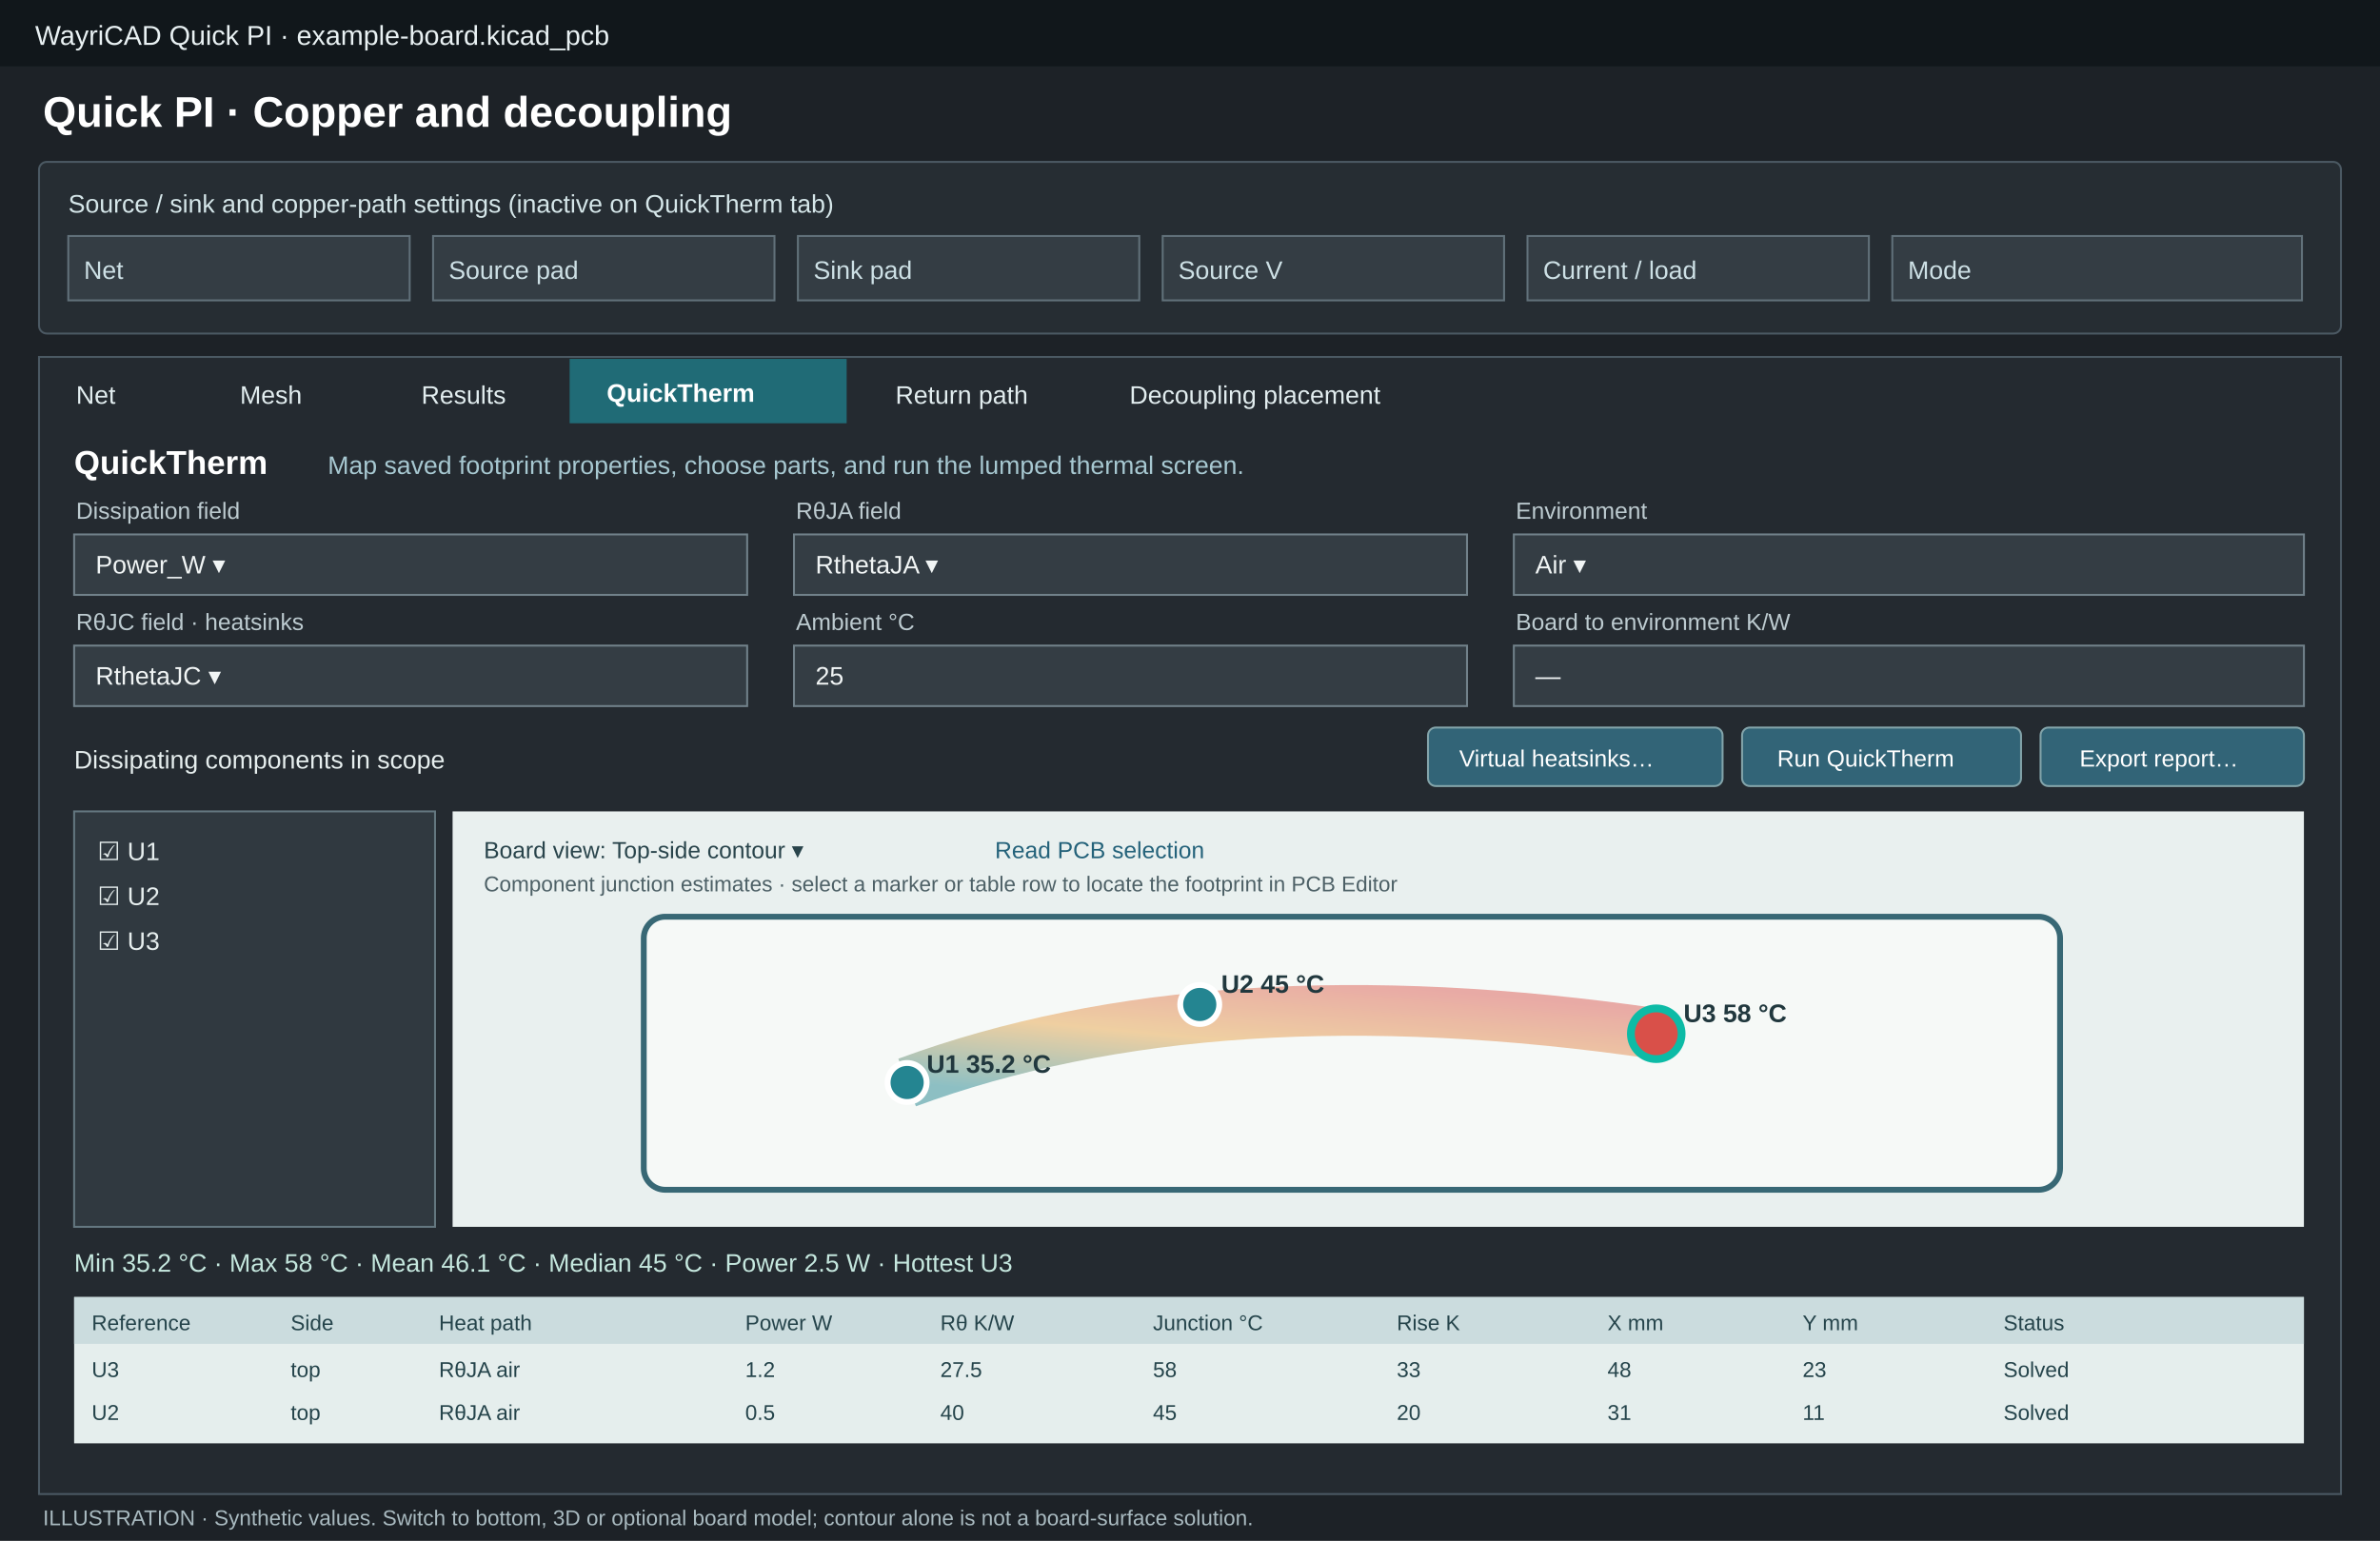
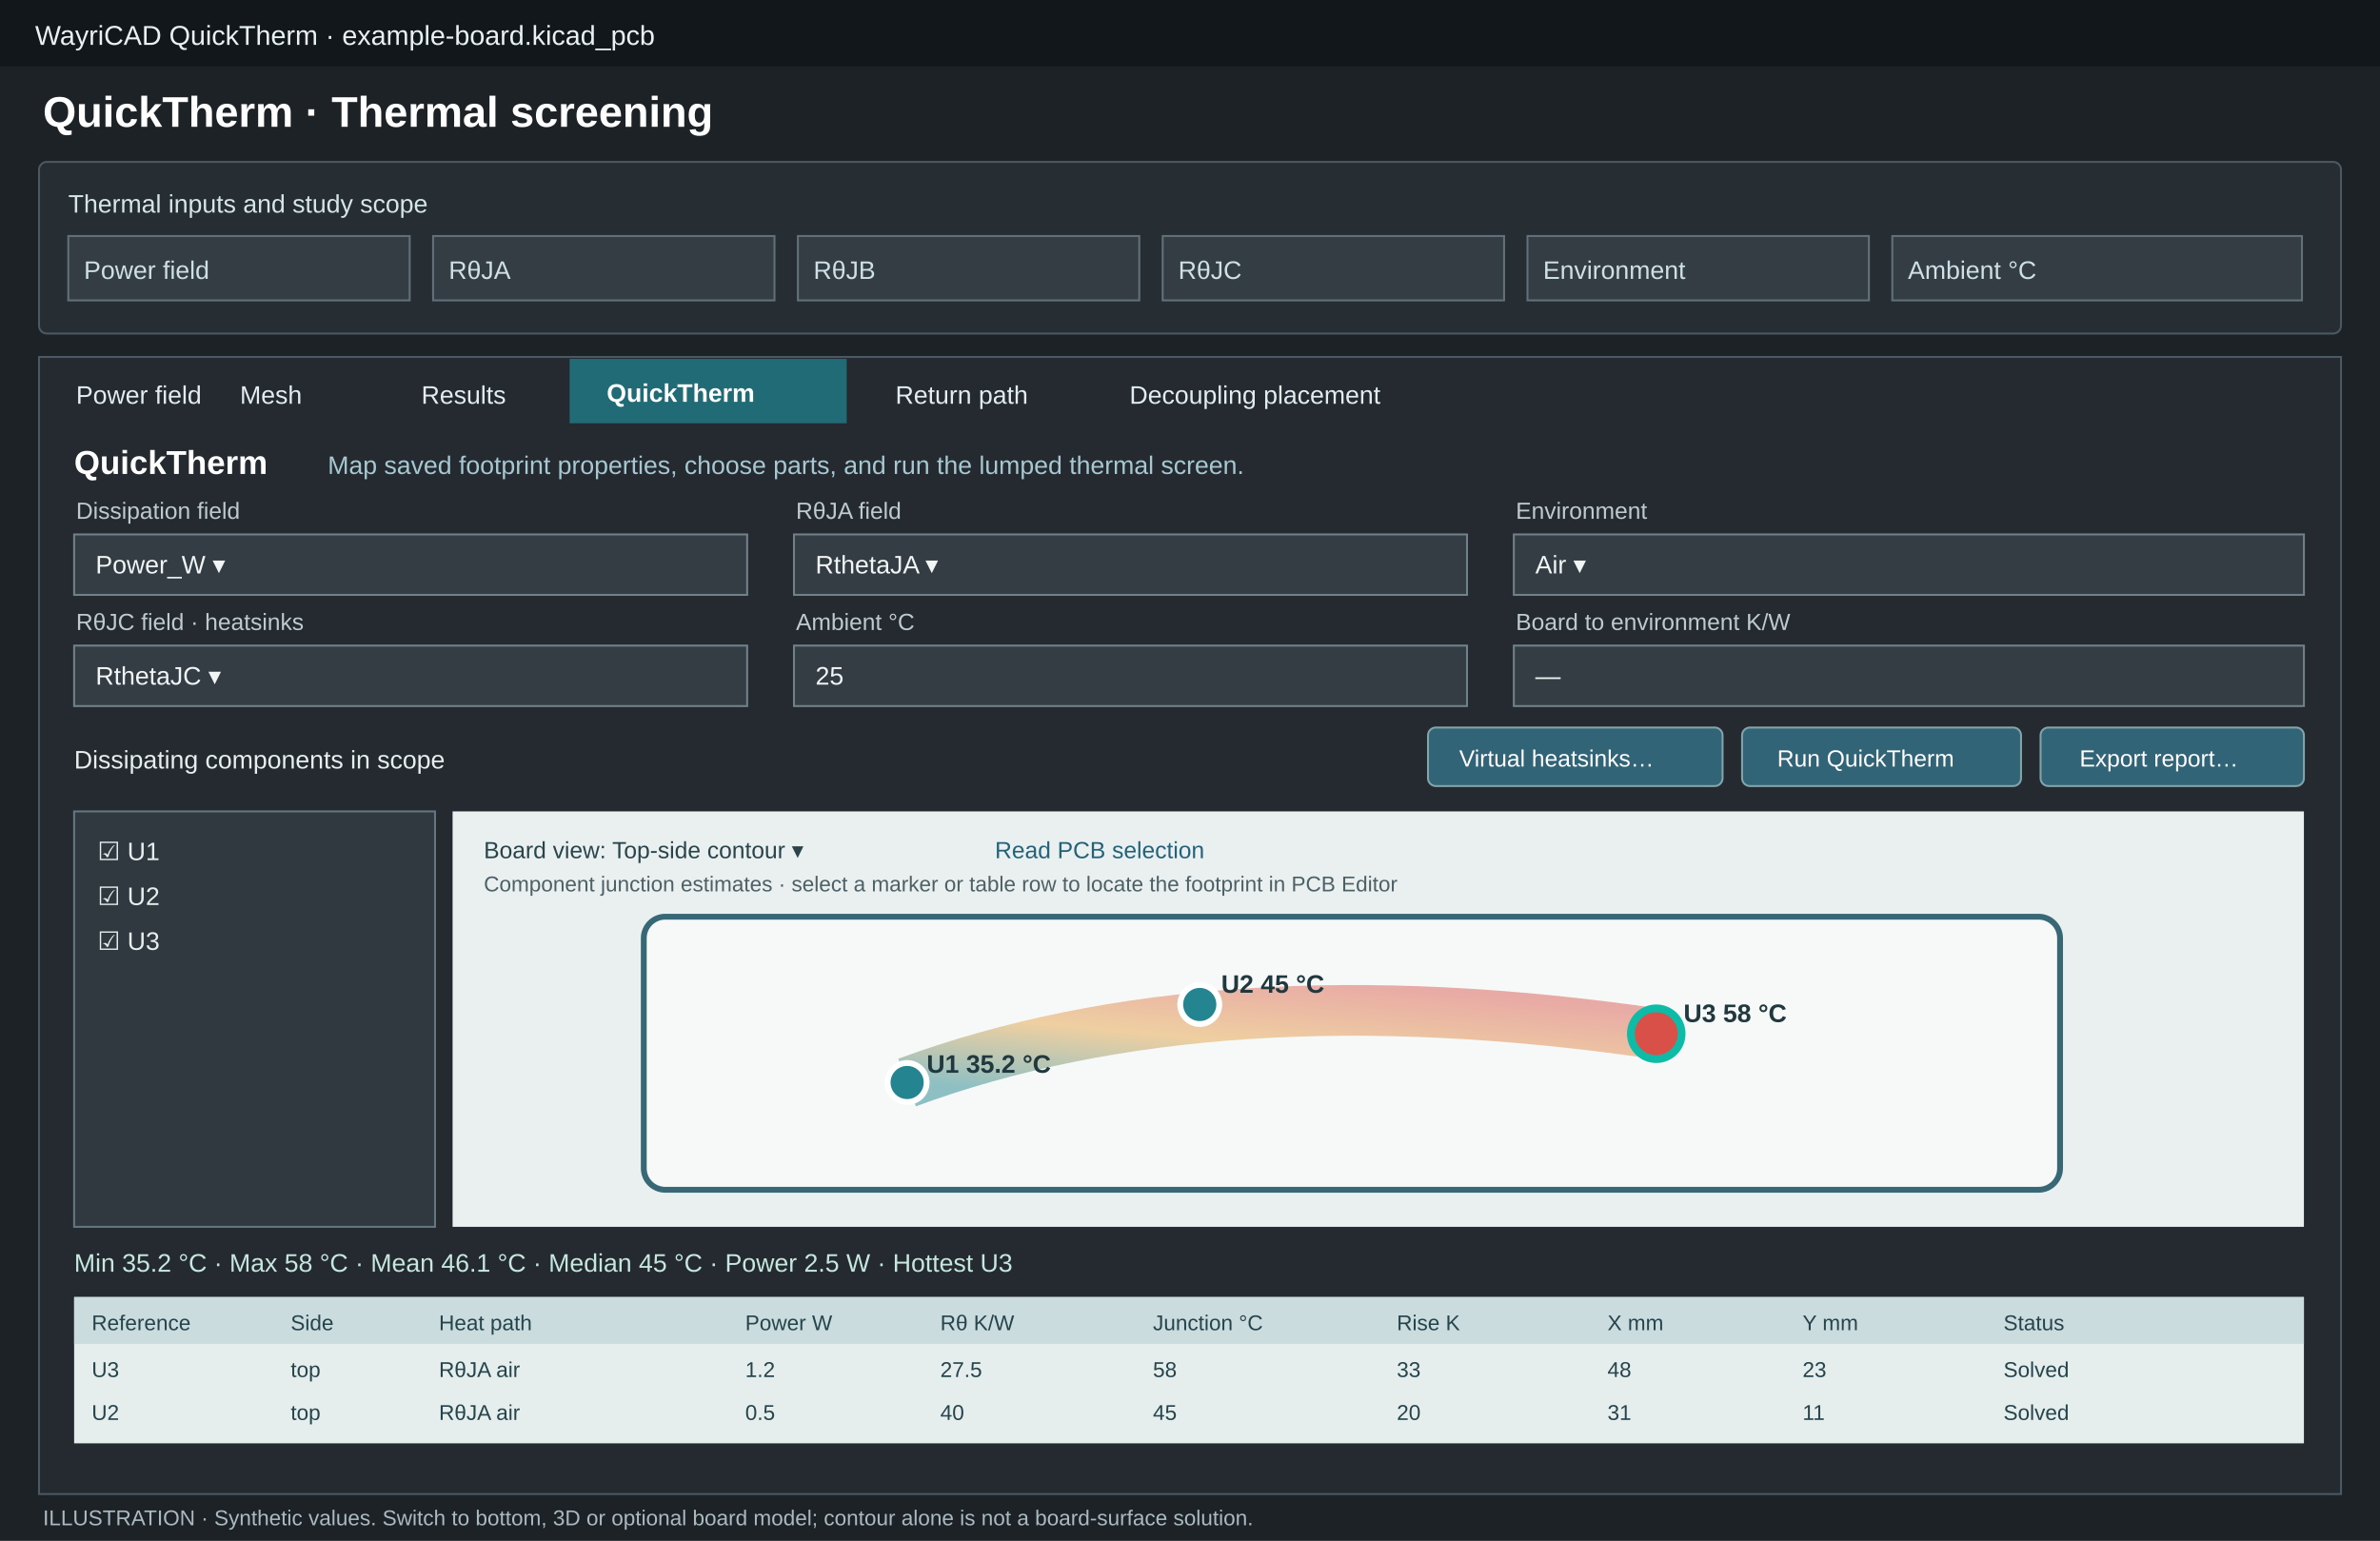
<svg xmlns="http://www.w3.org/2000/svg" width="1220" height="790" viewBox="0 0 1220 790">
  <defs>
    <linearGradient id="hot" x1="0" y1="1" x2="1" y2="0">
      <stop stop-color="#177e89" />
      <stop offset=".5" stop-color="#e7a040" />
      <stop offset="1" stop-color="#d95049" />
    </linearGradient>
  </defs>
  <rect width="1220" height="790" fill="#1d2227" />
  <rect width="1220" height="34" fill="#11171b" />
-   <text x="18" y="23" fill="#e9f1f3" font-family="Arial" font-size="14">WayriCAD Quick PI · example-board.kicad_pcb</text>
-   <text x="22" y="65" fill="#fff" font-family="Arial" font-size="22" font-weight="bold">Quick PI · Copper and decoupling</text>
+   <text x="18" y="23" fill="#e9f1f3" font-family="Arial" font-size="14">WayriCAD QuickTherm · example-board.kicad_pcb</text>
+   <text x="22" y="65" fill="#fff" font-family="Arial" font-size="22" font-weight="bold">QuickTherm · Thermal screening</text>
  <rect x="20" y="83" width="1180" height="88" rx="4" fill="#262d33" stroke="#4b5963" />
-   <text x="35" y="109" fill="#d5e6e9" font-family="Arial" font-size="13">Source / sink and copper-path settings (inactive on QuickTherm tab)</text>
+   <text x="35" y="109" fill="#d5e6e9" font-family="Arial" font-size="13">Thermal inputs and study scope</text>
  <g fill="#343d44" stroke="#61717a">
    <rect x="35" y="121" width="175" height="33" />
    <rect x="222" y="121" width="175" height="33" />
    <rect x="409" y="121" width="175" height="33" />
    <rect x="596" y="121" width="175" height="33" />
    <rect x="783" y="121" width="175" height="33" />
    <rect x="970" y="121" width="210" height="33" />
  </g>
  <g font-family="Arial" font-size="13" fill="#cde0e5">
-     <text x="43" y="143">Net</text>
-     <text x="230" y="143">Source pad</text>
-     <text x="417" y="143">Sink pad</text>
-     <text x="604" y="143">Source V</text>
-     <text x="791" y="143">Current / load</text>
-     <text x="978" y="143">Mode</text>
+     <text x="43" y="143">Power field</text>
+     <text x="230" y="143">RθJA</text>
+     <text x="417" y="143">RθJB</text>
+     <text x="604" y="143">RθJC</text>
+     <text x="791" y="143">Environment</text>
+     <text x="978" y="143">Ambient °C</text>
  </g>
  <rect x="20" y="183" width="1180" height="583" fill="#242a30" stroke="#4b5963" />
  <g font-family="Arial" font-size="13" fill="#e2edef">
-     <text x="39" y="207">Net</text>
+     <text x="39" y="207">Power field</text>
    <text x="123" y="207">Mesh</text>
    <text x="216" y="207">Results</text>
    <text x="318" y="207" font-weight="bold">QuickTherm</text>
    <text x="459" y="207">Return path</text>
    <text x="579" y="207">Decoupling placement</text>
  </g>
  <rect x="292" y="184" width="142" height="33" fill="#206b76" />
  <text x="311" y="206" fill="#fff" font-family="Arial" font-weight="bold" font-size="13">QuickTherm</text>
  <text x="38" y="243" fill="#fff" font-family="Arial" font-size="17" font-weight="bold">QuickTherm</text>
  <text x="168" y="243" fill="#a7c8d1" font-family="Arial" font-size="13">Map saved footprint properties, choose parts, and run the lumped thermal screen.</text>
  <g font-family="Arial" font-size="12" fill="#bdcbd0">
    <text x="39" y="266">Dissipation field</text>
    <text x="408" y="266">RθJA field</text>
    <text x="777" y="266">Environment</text>
    <text x="39" y="323">RθJC field · heatsinks</text>
    <text x="408" y="323">Ambient °C</text>
    <text x="777" y="323">Board to environment K/W</text>
  </g>
  <g fill="#343d44" stroke="#71818a">
    <rect x="38" y="274" width="345" height="31" />
    <rect x="407" y="274" width="345" height="31" />
    <rect x="776" y="274" width="405" height="31" />
    <rect x="38" y="331" width="345" height="31" />
    <rect x="407" y="331" width="345" height="31" />
    <rect x="776" y="331" width="405" height="31" />
  </g>
  <g font-family="Arial" fill="#f1f5f5" font-size="13">
    <text x="49" y="294">Power_W ▾</text>
    <text x="418" y="294">RthetaJA ▾</text>
    <text x="787" y="294">Air ▾</text>
    <text x="49" y="351">RthetaJC ▾</text>
    <text x="418" y="351">25</text>
    <text x="787" y="351">—</text>
  </g>
  <text x="38" y="394" fill="#e6eeee" font-family="Arial" font-size="13">Dissipating components in scope</text>
  <g fill="#326477" stroke="#83a4aa">
    <rect x="732" y="373" width="151" height="30" rx="4" />
    <rect x="893" y="373" width="143" height="30" rx="4" />
    <rect x="1046" y="373" width="135" height="30" rx="4" />
  </g>
  <g font-family="Arial" fill="white" font-size="12">
    <text x="748" y="393">Virtual heatsinks…</text>
    <text x="911" y="393">Run QuickTherm</text>
    <text x="1066" y="393">Export report…</text>
  </g>
  <rect x="38" y="416" width="185" height="213" fill="#303940" stroke="#647780" />
  <g font-family="Arial" fill="#e6eeee" font-size="13">
    <text x="50" y="441">☑ U1</text>
    <text x="50" y="464">☑ U2</text>
    <text x="50" y="487">☑ U3</text>
  </g>
  <rect x="232" y="416" width="949" height="213" fill="#e9f0ef" />
  <text x="248" y="440" fill="#29444b" font-family="Arial" font-size="12">Board view: Top-side contour ▾</text>
  <text x="510" y="440" fill="#24627a" font-family="Arial" font-size="12">Read PCB selection</text>
  <text x="248" y="457" fill="#4d6066" font-family="Arial" font-size="11">Component junction estimates · select a marker or table row to locate the footprint in PCB Editor</text>
  <rect x="330" y="470" width="726" height="140" rx="11" fill="#f6f9f7" stroke="#386875" stroke-width="3" />
  <path d="M 465 555 Q 622 497 849 530" fill="none" stroke="url(#hot)" stroke-width="26" opacity=".47" />
  <g fill="#248591" stroke="white" stroke-width="3">
    <circle cx="465" cy="555" r="10" />
    <circle cx="615" cy="515" r="10" />
  </g>
  <circle cx="849" cy="530" r="13" fill="#d95049" stroke="#0dbba6" stroke-width="4" />
  <g fill="#21383e" font-family="Arial" font-size="13" font-weight="bold">
    <text x="475" y="550">U1 35.2 °C</text>
    <text x="626" y="509">U2 45 °C</text>
    <text x="863" y="524">U3 58 °C</text>
  </g>
  <text x="38" y="652" fill="#c5e7de" font-family="Arial" font-size="13">Min 35.2 °C  ·  Max 58 °C  ·  Mean 46.1 °C  ·  Median 45 °C  ·  Power 2.5 W  ·  Hottest U3</text>
  <rect x="38" y="665" width="1143" height="75" fill="#e5eeed" />
  <rect x="38" y="665" width="1143" height="24" fill="#cbdcde" />
  <g fill="#25444b" font-family="Arial" font-size="11">
    <text x="47" y="682">Reference</text>
    <text x="149" y="682">Side</text>
    <text x="225" y="682">Heat path</text>
    <text x="382" y="682">Power W</text>
    <text x="482" y="682">Rθ K/W</text>
    <text x="591" y="682">Junction °C</text>
    <text x="716" y="682">Rise K</text>
    <text x="824" y="682">X mm</text>
    <text x="924" y="682">Y mm</text>
    <text x="1027" y="682">Status</text>
    <text x="47" y="706">U3</text>
    <text x="149" y="706">top</text>
    <text x="225" y="706">RθJA air</text>
    <text x="382" y="706">1.2</text>
    <text x="482" y="706">27.5</text>
    <text x="591" y="706">58</text>
    <text x="716" y="706">33</text>
    <text x="824" y="706">48</text>
    <text x="924" y="706">23</text>
    <text x="1027" y="706">Solved</text>
    <text x="47" y="728">U2</text>
    <text x="149" y="728">top</text>
    <text x="225" y="728">RθJA air</text>
    <text x="382" y="728">0.5</text>
    <text x="482" y="728">40</text>
    <text x="591" y="728">45</text>
    <text x="716" y="728">20</text>
    <text x="824" y="728">31</text>
    <text x="924" y="728">11</text>
    <text x="1027" y="728">Solved</text>
  </g>
  <text x="22" y="782" fill="#a9bac0" font-family="Arial" font-size="11">ILLUSTRATION · Synthetic values. Switch to bottom, 3D or optional board model; contour alone is not a board-surface solution.</text>
</svg>
